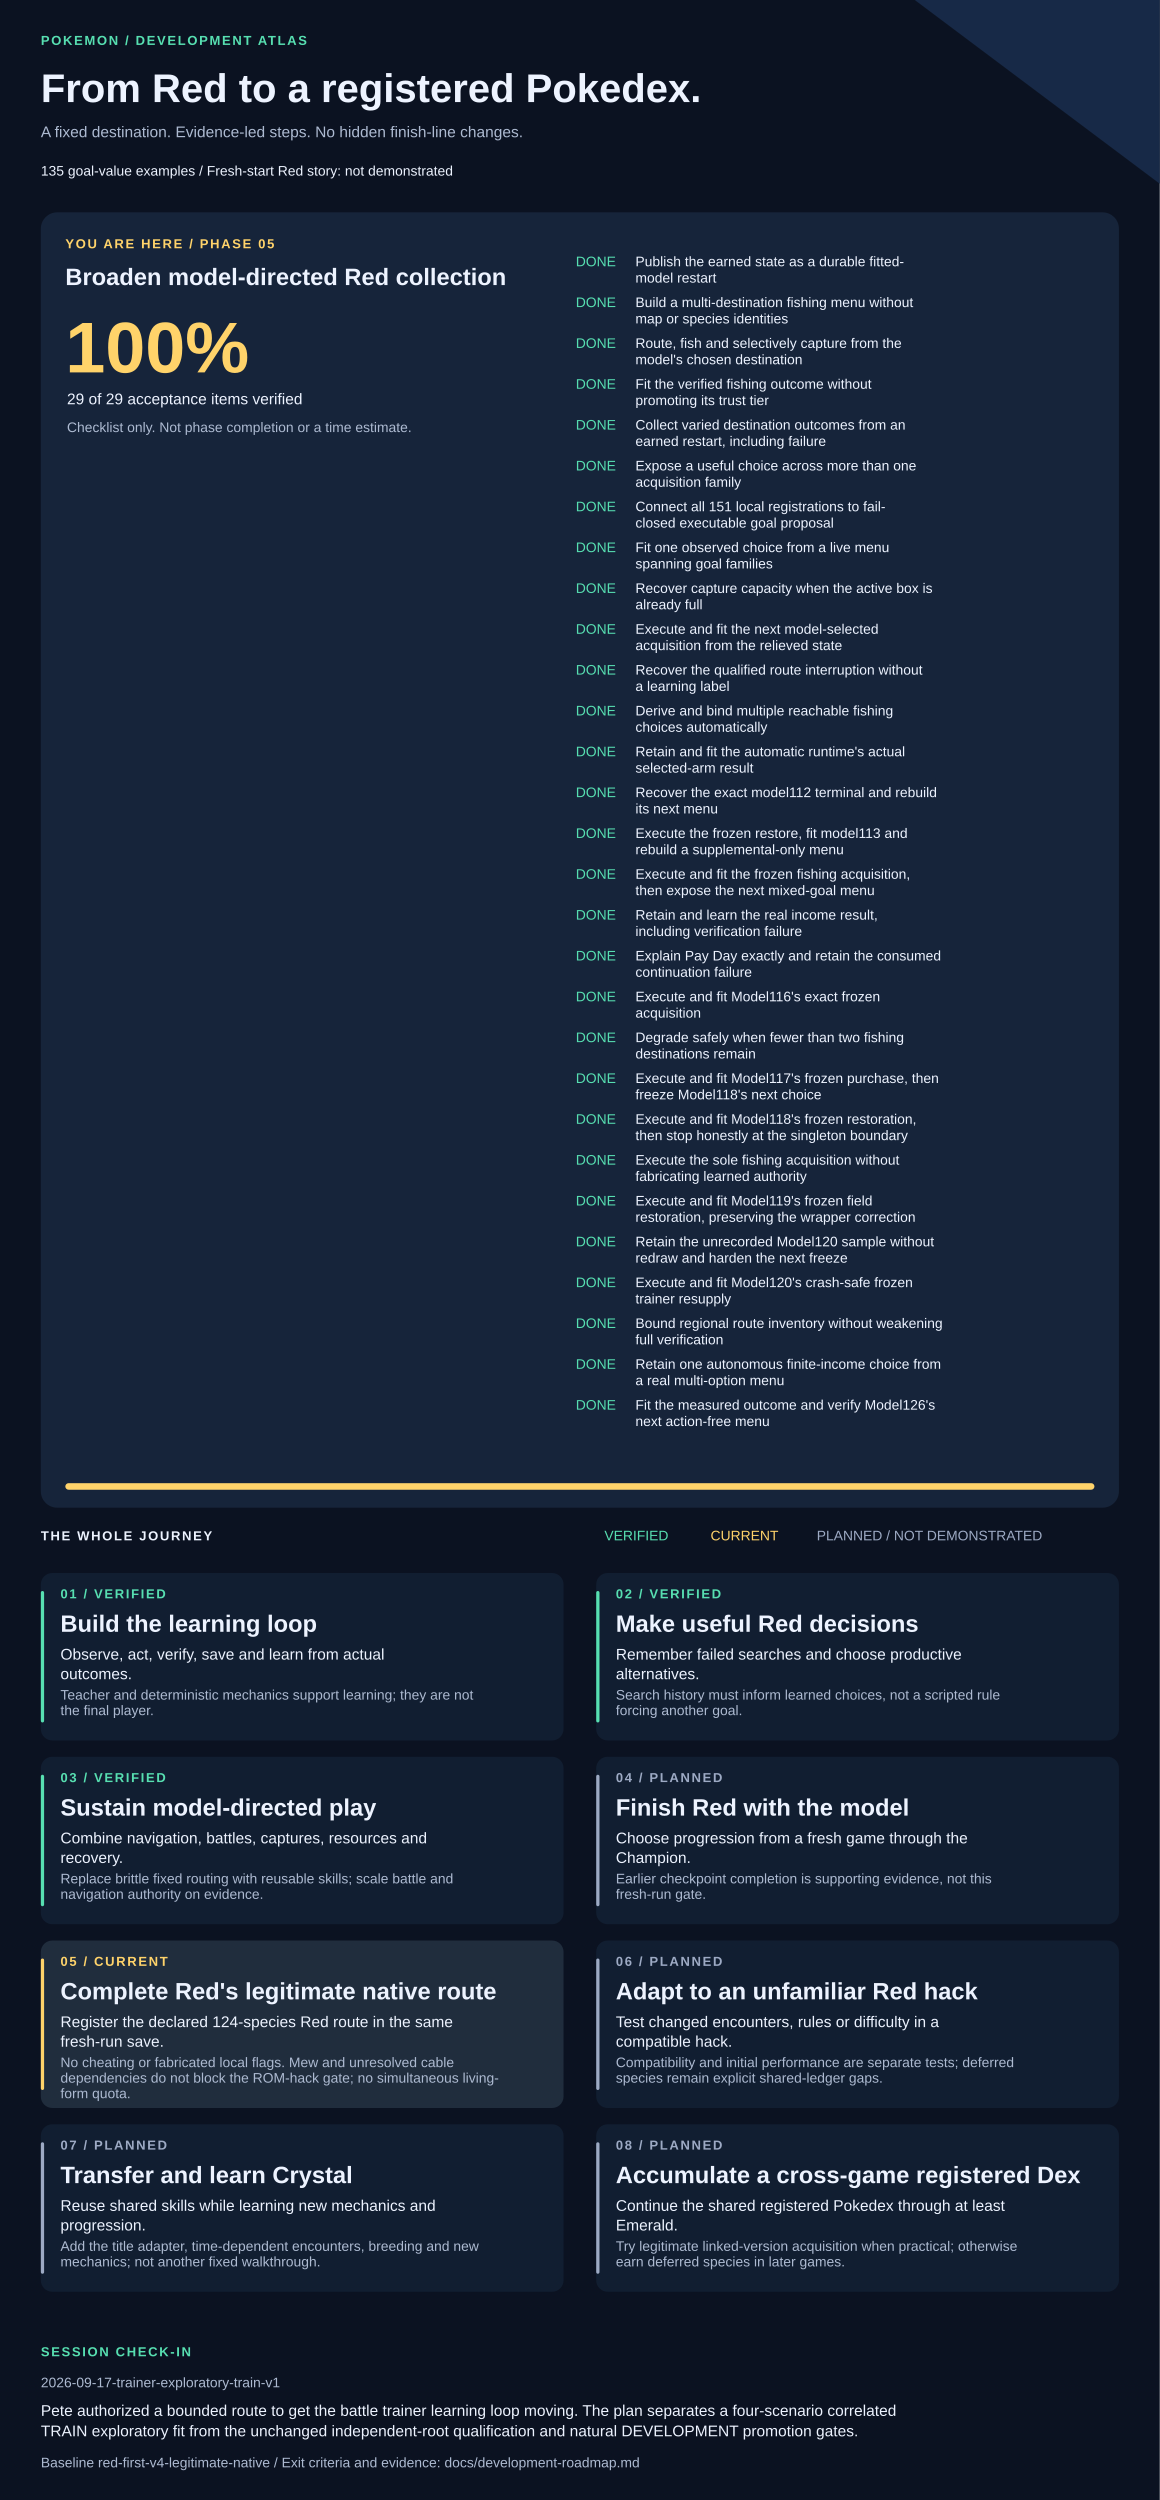
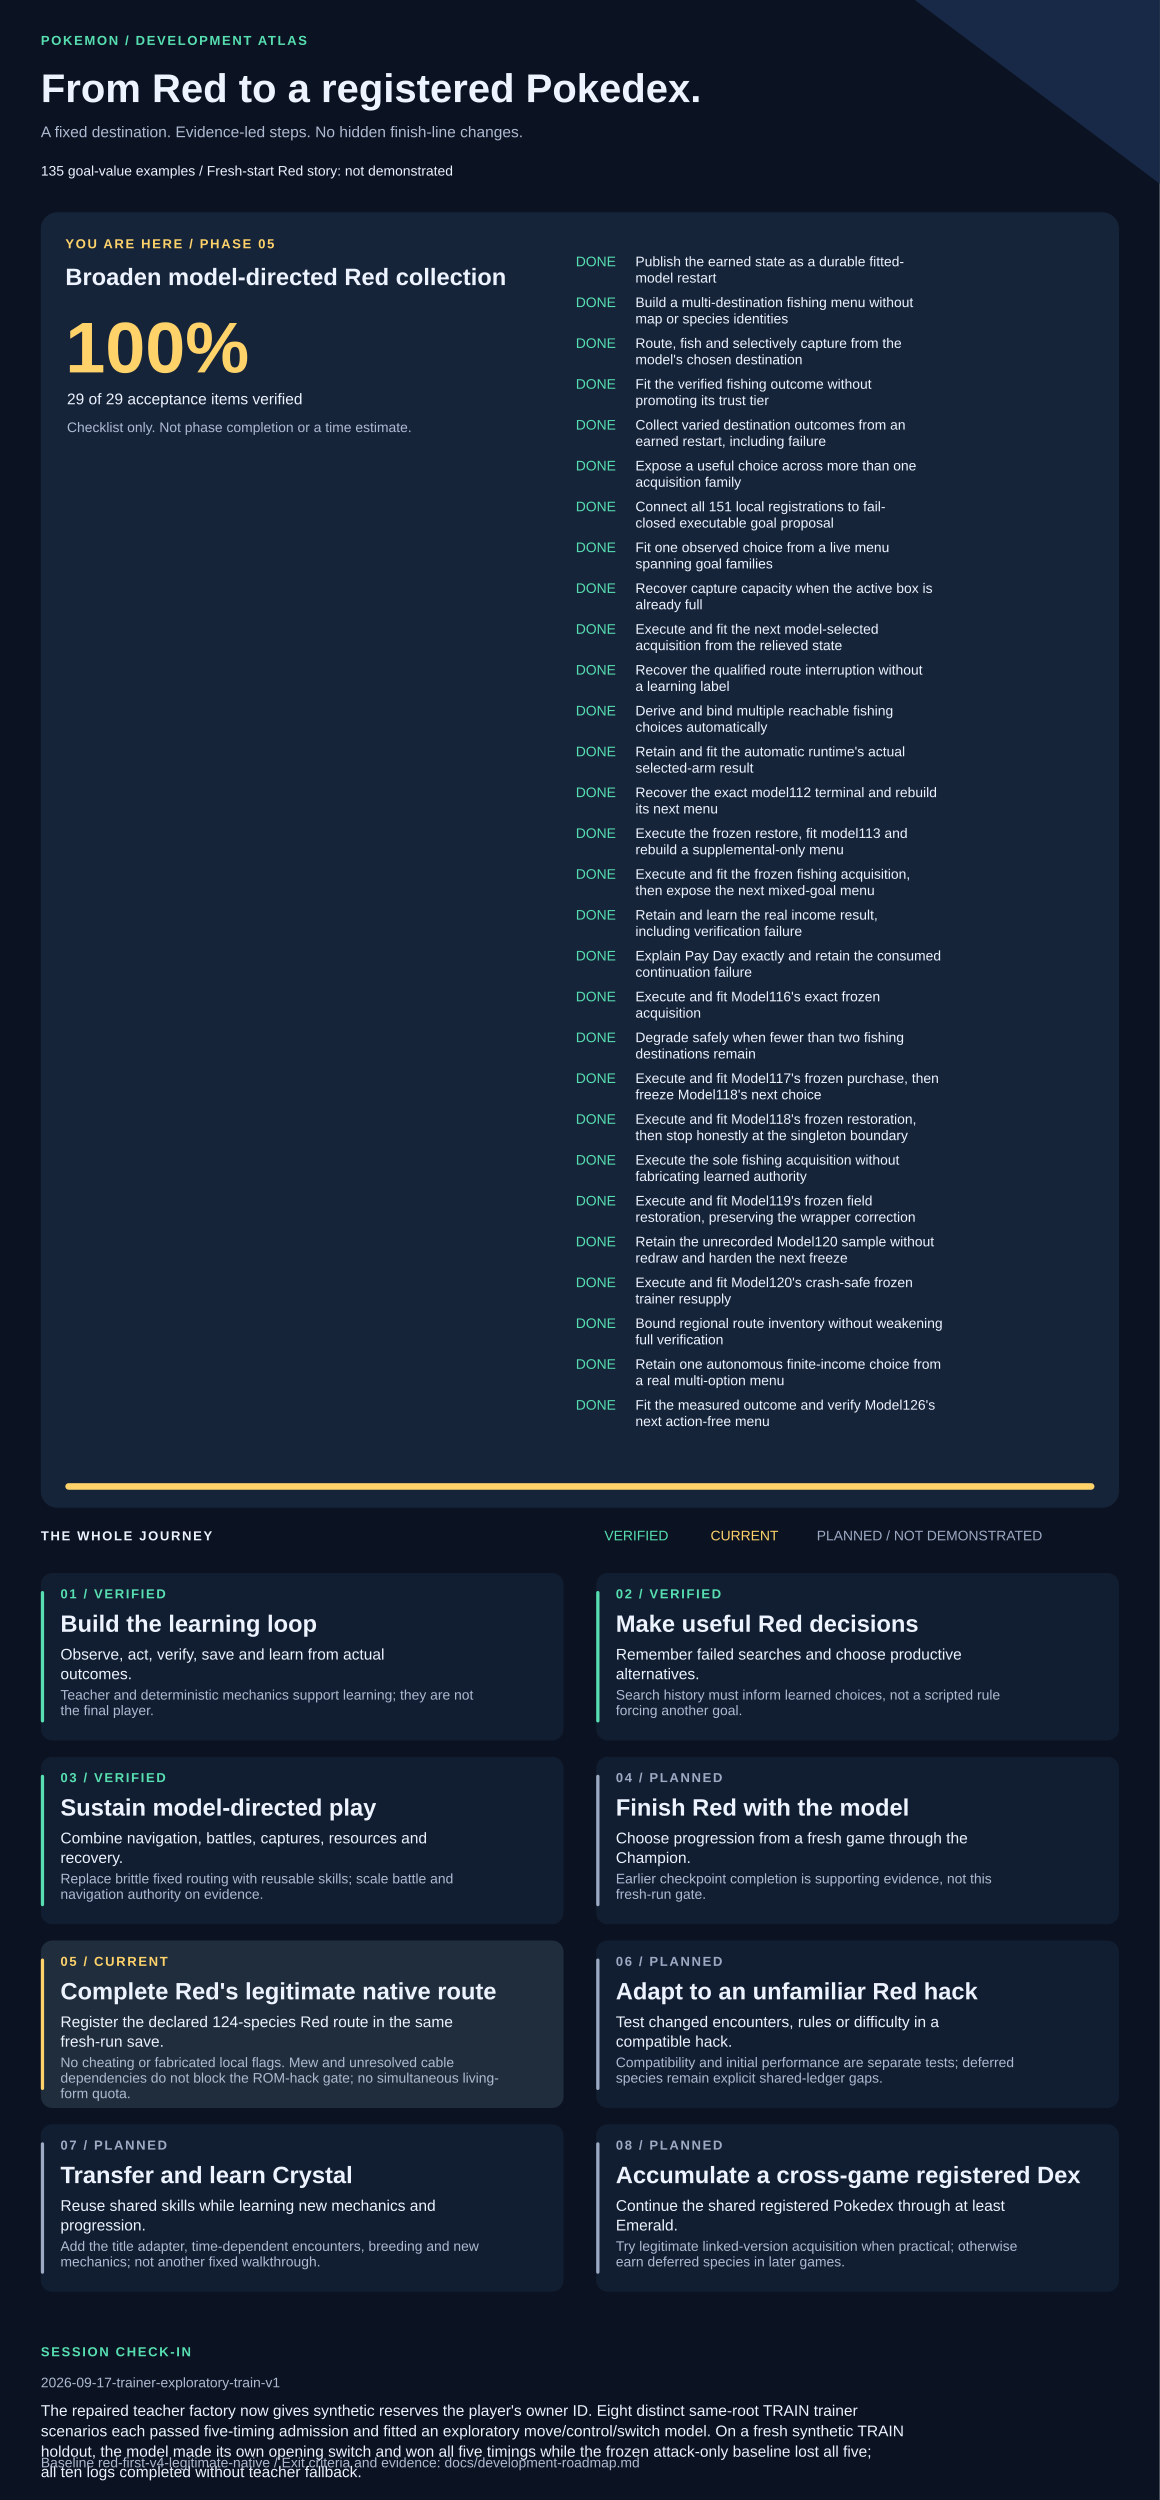
<svg xmlns="http://www.w3.org/2000/svg" width="1420" height="3061" viewBox="0 0 1420 3061" role="img" aria-labelledby="title description">
  <style>text{font-family:Arial,Helvetica,sans-serif;fill:#edf3ff}.muted{fill:#adbad1}.eyebrow{font-size:16px;letter-spacing:2px;font-weight:bold}.heading{font-size:29px;font-weight:bold}.body{font-size:19px}.small{font-size:17px}</style>
  <rect width="1420" height="3061" fill="#0b1221" />
  <path d="M1120 0H1420V225Z" fill="#172947" />
  <text x="50" y="55" class="eyebrow" style="fill:#57dfb1">POKEMON / DEVELOPMENT ATLAS</text>
  <text x="50" y="125" style="font-size:49px;font-weight:bold">From Red to a registered Pokedex.</text>
  <text x="50" y="168" class="body muted">A fixed destination. Evidence-led steps. No hidden finish-line changes.</text>
  <text x="50" y="215" class="small">135 goal-value examples  /  Fresh-start Red story: not demonstrated</text>
  <rect x="50" y="260" width="1320" height="1586" rx="20" fill="#16243a" />
  <text x="80" y="304" class="eyebrow" style="fill:#ffd36a">YOU ARE HERE / PHASE 05</text>
  <text x="80" y="349" class="heading">Broaden model-directed Red collection</text>
  <text x="80" y="456" style="font-size:88px;font-weight:bold;fill:#ffd36a">100%</text>
  <text x="82" y="495" class="body">29 of 29 acceptance items verified</text>
  <text x="82" y="529" class="small muted">Checklist only. Not phase completion or a time estimate.</text>
  <text x="705" y="326" class="small" style="fill:#57dfb1">DONE</text>
  <text x="778" y="326" class="small">Publish the earned state as a durable fitted-</text>
  <text x="778" y="346" class="small">model restart</text>
  <text x="705" y="376" class="small" style="fill:#57dfb1">DONE</text>
  <text x="778" y="376" class="small">Build a multi-destination fishing menu without</text>
  <text x="778" y="396" class="small">map or species identities</text>
  <text x="705" y="426" class="small" style="fill:#57dfb1">DONE</text>
  <text x="778" y="426" class="small">Route, fish and selectively capture from the</text>
  <text x="778" y="446" class="small">model's chosen destination</text>
  <text x="705" y="476" class="small" style="fill:#57dfb1">DONE</text>
  <text x="778" y="476" class="small">Fit the verified fishing outcome without</text>
  <text x="778" y="496" class="small">promoting its trust tier</text>
  <text x="705" y="526" class="small" style="fill:#57dfb1">DONE</text>
  <text x="778" y="526" class="small">Collect varied destination outcomes from an</text>
  <text x="778" y="546" class="small">earned restart, including failure</text>
  <text x="705" y="576" class="small" style="fill:#57dfb1">DONE</text>
  <text x="778" y="576" class="small">Expose a useful choice across more than one</text>
  <text x="778" y="596" class="small">acquisition family</text>
  <text x="705" y="626" class="small" style="fill:#57dfb1">DONE</text>
  <text x="778" y="626" class="small">Connect all 151 local registrations to fail-</text>
  <text x="778" y="646" class="small">closed executable goal proposal</text>
  <text x="705" y="676" class="small" style="fill:#57dfb1">DONE</text>
  <text x="778" y="676" class="small">Fit one observed choice from a live menu</text>
  <text x="778" y="696" class="small">spanning goal families</text>
  <text x="705" y="726" class="small" style="fill:#57dfb1">DONE</text>
  <text x="778" y="726" class="small">Recover capture capacity when the active box is</text>
  <text x="778" y="746" class="small">already full</text>
  <text x="705" y="776" class="small" style="fill:#57dfb1">DONE</text>
  <text x="778" y="776" class="small">Execute and fit the next model-selected</text>
  <text x="778" y="796" class="small">acquisition from the relieved state</text>
  <text x="705" y="826" class="small" style="fill:#57dfb1">DONE</text>
  <text x="778" y="826" class="small">Recover the qualified route interruption without</text>
  <text x="778" y="846" class="small">a learning label</text>
  <text x="705" y="876" class="small" style="fill:#57dfb1">DONE</text>
  <text x="778" y="876" class="small">Derive and bind multiple reachable fishing</text>
  <text x="778" y="896" class="small">choices automatically</text>
  <text x="705" y="926" class="small" style="fill:#57dfb1">DONE</text>
  <text x="778" y="926" class="small">Retain and fit the automatic runtime's actual</text>
  <text x="778" y="946" class="small">selected-arm result</text>
  <text x="705" y="976" class="small" style="fill:#57dfb1">DONE</text>
  <text x="778" y="976" class="small">Recover the exact model112 terminal and rebuild</text>
  <text x="778" y="996" class="small">its next menu</text>
  <text x="705" y="1026" class="small" style="fill:#57dfb1">DONE</text>
  <text x="778" y="1026" class="small">Execute the frozen restore, fit model113 and</text>
  <text x="778" y="1046" class="small">rebuild a supplemental-only menu</text>
  <text x="705" y="1076" class="small" style="fill:#57dfb1">DONE</text>
  <text x="778" y="1076" class="small">Execute and fit the frozen fishing acquisition,</text>
  <text x="778" y="1096" class="small">then expose the next mixed-goal menu</text>
  <text x="705" y="1126" class="small" style="fill:#57dfb1">DONE</text>
  <text x="778" y="1126" class="small">Retain and learn the real income result,</text>
  <text x="778" y="1146" class="small">including verification failure</text>
  <text x="705" y="1176" class="small" style="fill:#57dfb1">DONE</text>
  <text x="778" y="1176" class="small">Explain Pay Day exactly and retain the consumed</text>
  <text x="778" y="1196" class="small">continuation failure</text>
  <text x="705" y="1226" class="small" style="fill:#57dfb1">DONE</text>
  <text x="778" y="1226" class="small">Execute and fit Model116's exact frozen</text>
  <text x="778" y="1246" class="small">acquisition</text>
  <text x="705" y="1276" class="small" style="fill:#57dfb1">DONE</text>
  <text x="778" y="1276" class="small">Degrade safely when fewer than two fishing</text>
  <text x="778" y="1296" class="small">destinations remain</text>
  <text x="705" y="1326" class="small" style="fill:#57dfb1">DONE</text>
  <text x="778" y="1326" class="small">Execute and fit Model117's frozen purchase, then</text>
  <text x="778" y="1346" class="small">freeze Model118's next choice</text>
  <text x="705" y="1376" class="small" style="fill:#57dfb1">DONE</text>
  <text x="778" y="1376" class="small">Execute and fit Model118's frozen restoration,</text>
  <text x="778" y="1396" class="small">then stop honestly at the singleton boundary</text>
  <text x="705" y="1426" class="small" style="fill:#57dfb1">DONE</text>
  <text x="778" y="1426" class="small">Execute the sole fishing acquisition without</text>
  <text x="778" y="1446" class="small">fabricating learned authority</text>
  <text x="705" y="1476" class="small" style="fill:#57dfb1">DONE</text>
  <text x="778" y="1476" class="small">Execute and fit Model119's frozen field</text>
  <text x="778" y="1496" class="small">restoration, preserving the wrapper correction</text>
  <text x="705" y="1526" class="small" style="fill:#57dfb1">DONE</text>
  <text x="778" y="1526" class="small">Retain the unrecorded Model120 sample without</text>
  <text x="778" y="1546" class="small">redraw and harden the next freeze</text>
  <text x="705" y="1576" class="small" style="fill:#57dfb1">DONE</text>
  <text x="778" y="1576" class="small">Execute and fit Model120's crash-safe frozen</text>
  <text x="778" y="1596" class="small">trainer resupply</text>
  <text x="705" y="1626" class="small" style="fill:#57dfb1">DONE</text>
  <text x="778" y="1626" class="small">Bound regional route inventory without weakening</text>
  <text x="778" y="1646" class="small">full verification</text>
  <text x="705" y="1676" class="small" style="fill:#57dfb1">DONE</text>
  <text x="778" y="1676" class="small">Retain one autonomous finite-income choice from</text>
  <text x="778" y="1696" class="small">a real multi-option menu</text>
  <text x="705" y="1726" class="small" style="fill:#57dfb1">DONE</text>
  <text x="778" y="1726" class="small">Fit the measured outcome and verify Model126's</text>
  <text x="778" y="1746" class="small">next action-free menu</text>
  <rect x="80" y="1816" width="1260" height="8" rx="4" fill="#293b55" />
  <rect x="80" y="1816" width="1260" height="8" rx="4" fill="#ffd36a" />
  <text x="50" y="1886" class="eyebrow">THE WHOLE JOURNEY</text>
  <text x="740" y="1886" class="small" style="fill:#57dfb1">VERIFIED</text>
  <text x="870" y="1886" class="small" style="fill:#ffd36a">CURRENT</text>
  <text x="1000" y="1886" class="small" style="fill:#9daac4">PLANNED / NOT DEMONSTRATED</text>
  <rect x="50" y="1926" width="640" height="205" rx="14" fill="#111e31" />
  <rect x="50" y="1948" width="4" height="161" rx="2" fill="#57dfb1" />
  <text x="74" y="1957" class="eyebrow" style="fill:#57dfb1">01 / VERIFIED</text>
  <text x="74" y="1998" class="heading">Build the learning loop</text>
  <text x="74" y="2032" class="body">Observe, act, verify, save and learn from actual</text>
  <text x="74" y="2056" class="body">outcomes.</text>
  <text x="74" y="2081" class="small muted">Teacher and deterministic mechanics support learning; they are not</text>
  <text x="74" y="2100" class="small muted">the final player.</text>
  <rect x="730" y="1926" width="640" height="205" rx="14" fill="#111e31" />
  <rect x="730" y="1948" width="4" height="161" rx="2" fill="#57dfb1" />
  <text x="754" y="1957" class="eyebrow" style="fill:#57dfb1">02 / VERIFIED</text>
  <text x="754" y="1998" class="heading">Make useful Red decisions</text>
  <text x="754" y="2032" class="body">Remember failed searches and choose productive</text>
  <text x="754" y="2056" class="body">alternatives.</text>
  <text x="754" y="2081" class="small muted">Search history must inform learned choices, not a scripted rule</text>
  <text x="754" y="2100" class="small muted">forcing another goal.</text>
  <rect x="50" y="2151" width="640" height="205" rx="14" fill="#111e31" />
  <rect x="50" y="2173" width="4" height="161" rx="2" fill="#57dfb1" />
  <text x="74" y="2182" class="eyebrow" style="fill:#57dfb1">03 / VERIFIED</text>
  <text x="74" y="2223" class="heading">Sustain model-directed play</text>
  <text x="74" y="2257" class="body">Combine navigation, battles, captures, resources and</text>
  <text x="74" y="2281" class="body">recovery.</text>
  <text x="74" y="2306" class="small muted">Replace brittle fixed routing with reusable skills; scale battle and</text>
  <text x="74" y="2325" class="small muted">navigation authority on evidence.</text>
  <rect x="730" y="2151" width="640" height="205" rx="14" fill="#111e31" />
  <rect x="730" y="2173" width="4" height="161" rx="2" fill="#9daac4" />
  <text x="754" y="2182" class="eyebrow" style="fill:#9daac4">04 / PLANNED</text>
  <text x="754" y="2223" class="heading">Finish Red with the model</text>
  <text x="754" y="2257" class="body">Choose progression from a fresh game through the</text>
  <text x="754" y="2281" class="body">Champion.</text>
  <text x="754" y="2306" class="small muted">Earlier checkpoint completion is supporting evidence, not this</text>
  <text x="754" y="2325" class="small muted">fresh-run gate.</text>
  <rect x="50" y="2376" width="640" height="205" rx="14" fill="#202d3d" />
  <rect x="50" y="2398" width="4" height="161" rx="2" fill="#ffd36a" />
  <text x="74" y="2407" class="eyebrow" style="fill:#ffd36a">05 / CURRENT</text>
  <text x="74" y="2448" class="heading">Complete Red's legitimate native route</text>
  <text x="74" y="2482" class="body">Register the declared 124-species Red route in the same</text>
  <text x="74" y="2506" class="body">fresh-run save.</text>
  <text x="74" y="2531" class="small muted">No cheating or fabricated local flags. Mew and unresolved cable</text>
  <text x="74" y="2550" class="small muted">dependencies do not block the ROM-hack gate; no simultaneous living-</text>
  <text x="74" y="2569" class="small muted">form quota.</text>
  <rect x="730" y="2376" width="640" height="205" rx="14" fill="#111e31" />
  <rect x="730" y="2398" width="4" height="161" rx="2" fill="#9daac4" />
  <text x="754" y="2407" class="eyebrow" style="fill:#9daac4">06 / PLANNED</text>
  <text x="754" y="2448" class="heading">Adapt to an unfamiliar Red hack</text>
  <text x="754" y="2482" class="body">Test changed encounters, rules or difficulty in a</text>
  <text x="754" y="2506" class="body">compatible hack.</text>
  <text x="754" y="2531" class="small muted">Compatibility and initial performance are separate tests; deferred</text>
  <text x="754" y="2550" class="small muted">species remain explicit shared-ledger gaps.</text>
  <rect x="50" y="2601" width="640" height="205" rx="14" fill="#111e31" />
  <rect x="50" y="2623" width="4" height="161" rx="2" fill="#9daac4" />
  <text x="74" y="2632" class="eyebrow" style="fill:#9daac4">07 / PLANNED</text>
  <text x="74" y="2673" class="heading">Transfer and learn Crystal</text>
  <text x="74" y="2707" class="body">Reuse shared skills while learning new mechanics and</text>
  <text x="74" y="2731" class="body">progression.</text>
  <text x="74" y="2756" class="small muted">Add the title adapter, time-dependent encounters, breeding and new</text>
  <text x="74" y="2775" class="small muted">mechanics; not another fixed walkthrough.</text>
  <rect x="730" y="2601" width="640" height="205" rx="14" fill="#111e31" />
  <rect x="730" y="2623" width="4" height="161" rx="2" fill="#9daac4" />
  <text x="754" y="2632" class="eyebrow" style="fill:#9daac4">08 / PLANNED</text>
  <text x="754" y="2673" class="heading">Accumulate a cross-game registered Dex</text>
  <text x="754" y="2707" class="body">Continue the shared registered Pokedex through at least</text>
  <text x="754" y="2731" class="body">Emerald.</text>
  <text x="754" y="2756" class="small muted">Try legitimate linked-version acquisition when practical; otherwise</text>
  <text x="754" y="2775" class="small muted">earn deferred species in later games.</text>
  <text x="50" y="2885" class="eyebrow" style="fill:#57dfb1">SESSION CHECK-IN</text>
  <text x="50" y="2923" class="small muted">2026-09-17-trainer-exploratory-train-v1</text>
-   <text x="50" y="2958" class="body">Pete authorized a bounded route to get the battle trainer learning loop moving. The plan separates a four-scenario correlated</text>
-   <text x="50" y="2983" class="body">TRAIN exploratory fit from the unchanged independent-root qualification and natural DEVELOPMENT promotion gates.</text>
+   <text x="50" y="2958" class="body">The repaired teacher factory now gives synthetic reserves the player's owner ID. Eight distinct same-root TRAIN trainer</text>
+   <text x="50" y="2983" class="body">scenarios each passed five-timing admission and fitted an exploratory move/control/switch model. On a fresh synthetic TRAIN</text>
+   <text x="50" y="3008" class="body">holdout, the model made its own opening switch and won all five timings while the frozen attack-only baseline lost all five;</text>
+   <text x="50" y="3033" class="body">all ten logs completed without teacher fallback.</text>
  <text x="50" y="3021" class="small muted">Baseline red-first-v4-legitimate-native / Exit criteria and evidence: docs/development-roadmap.md</text>
</svg>
